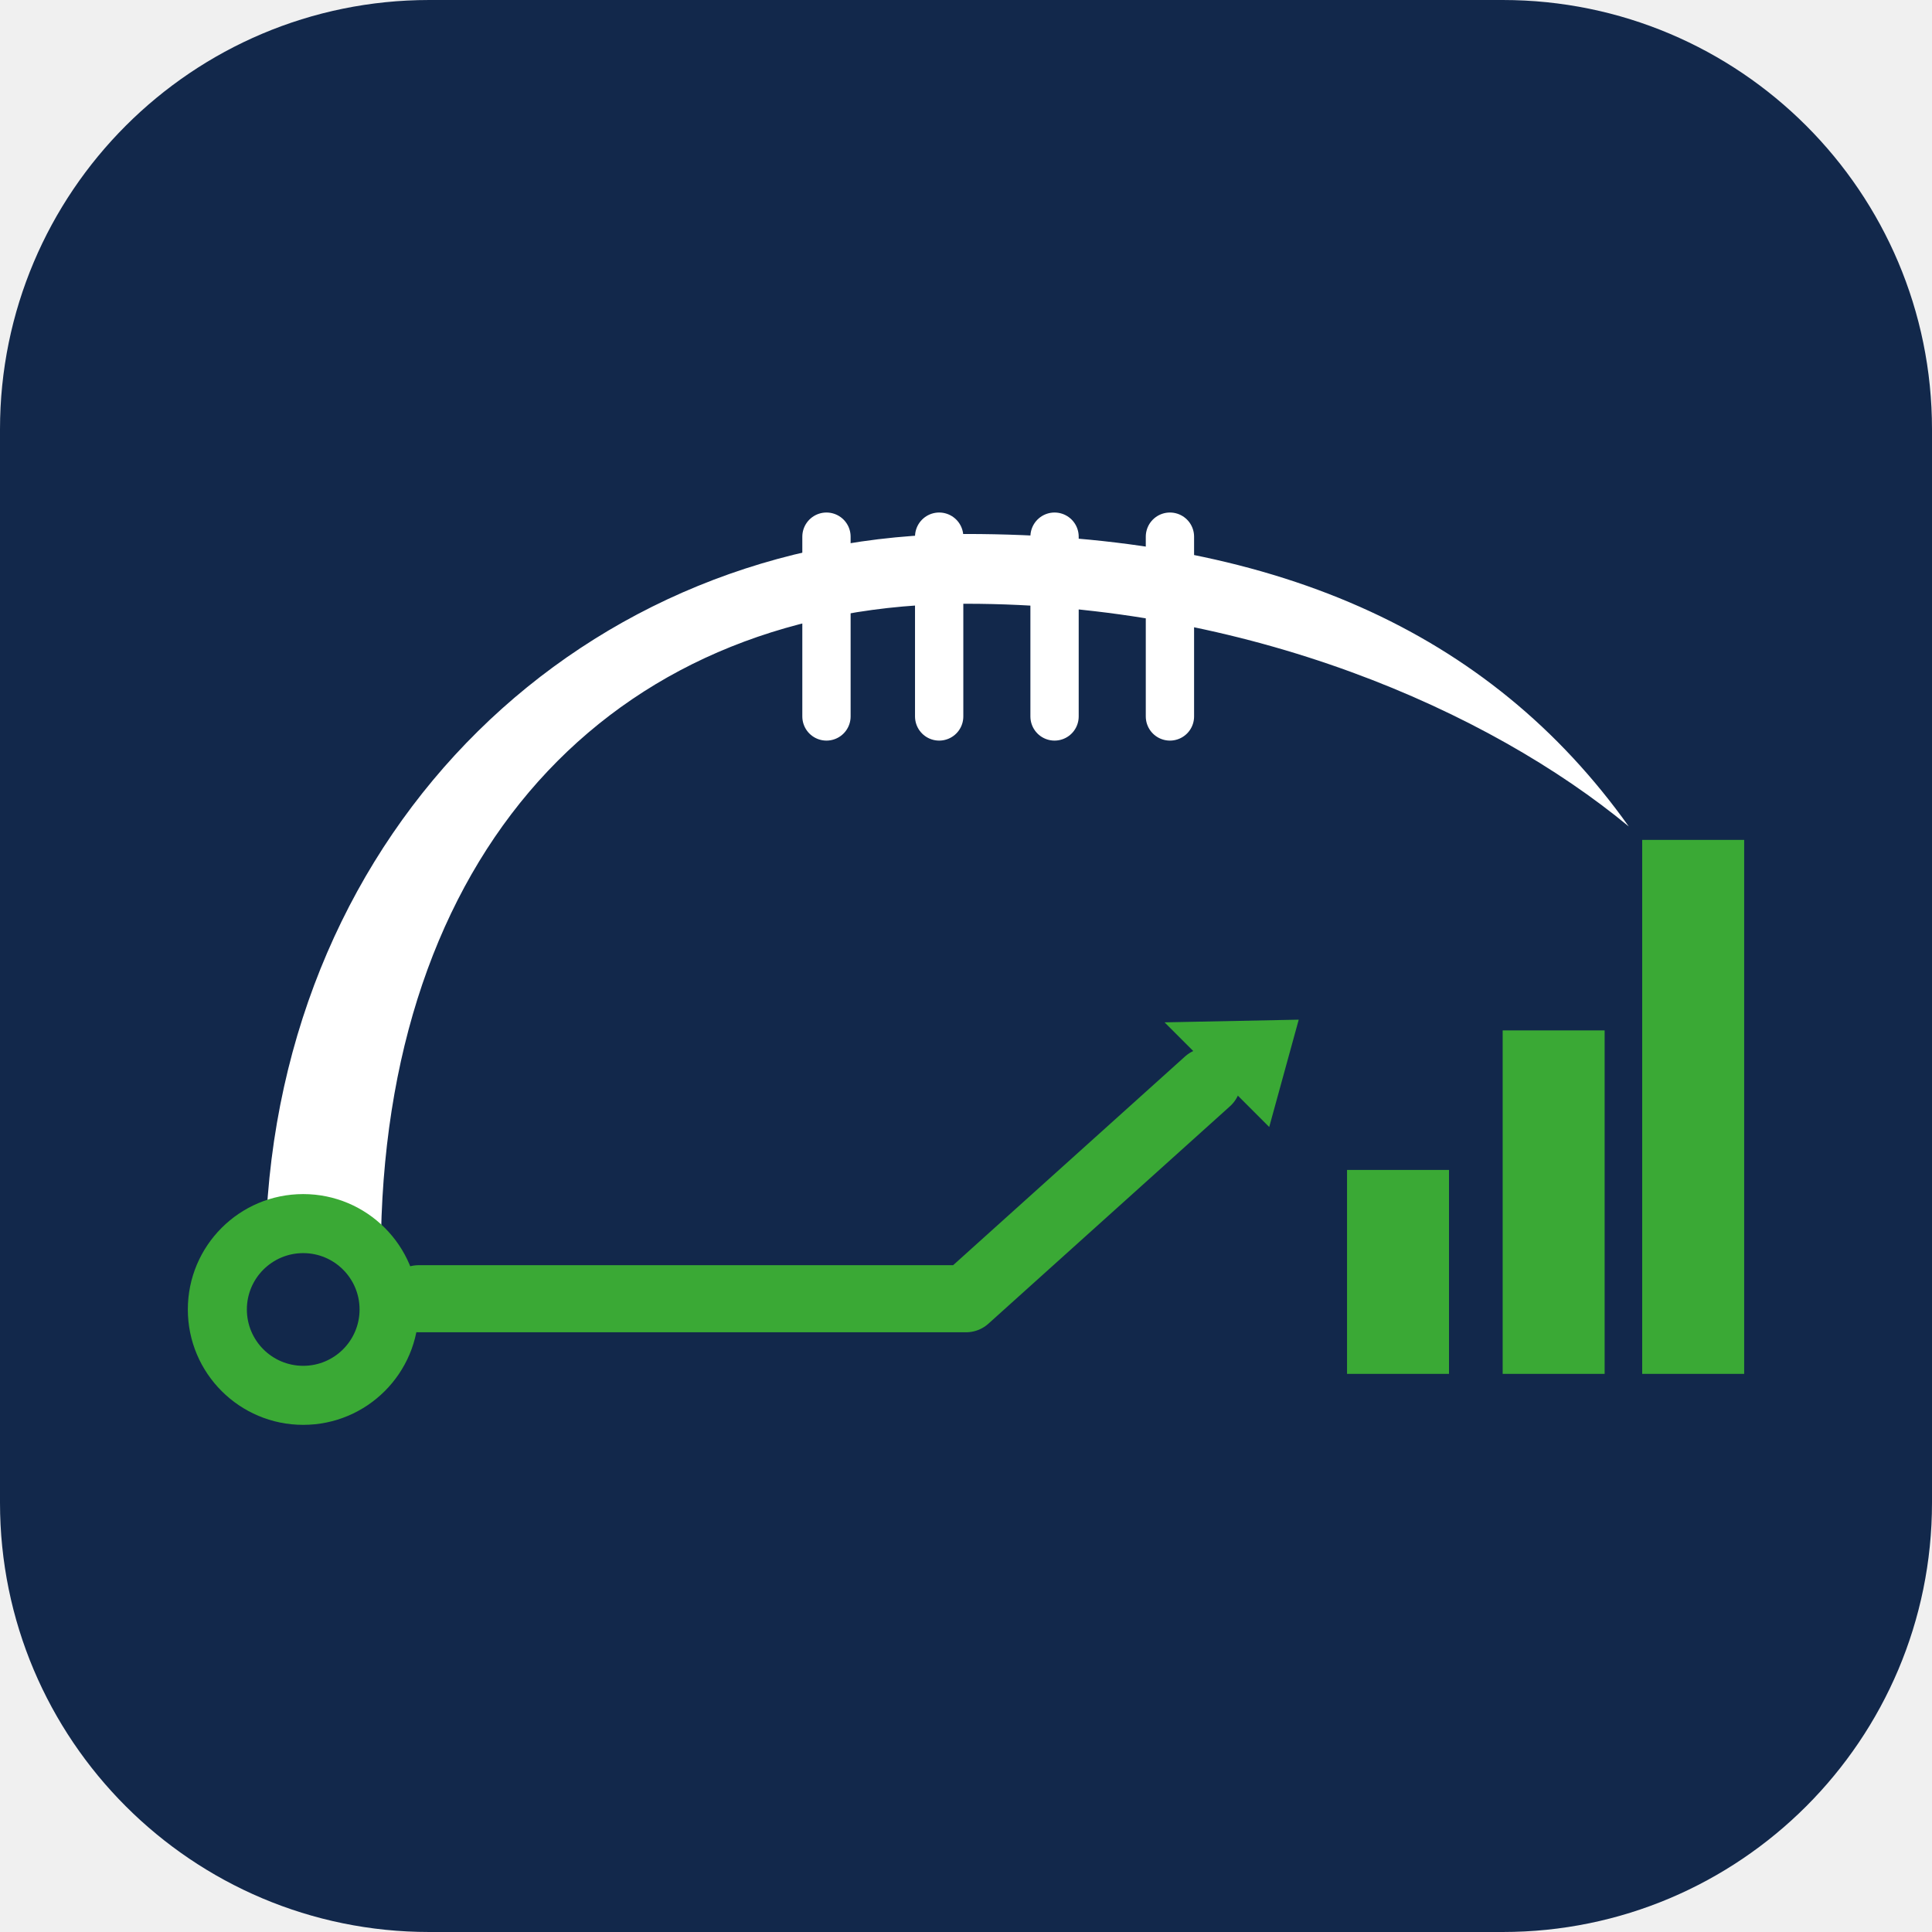
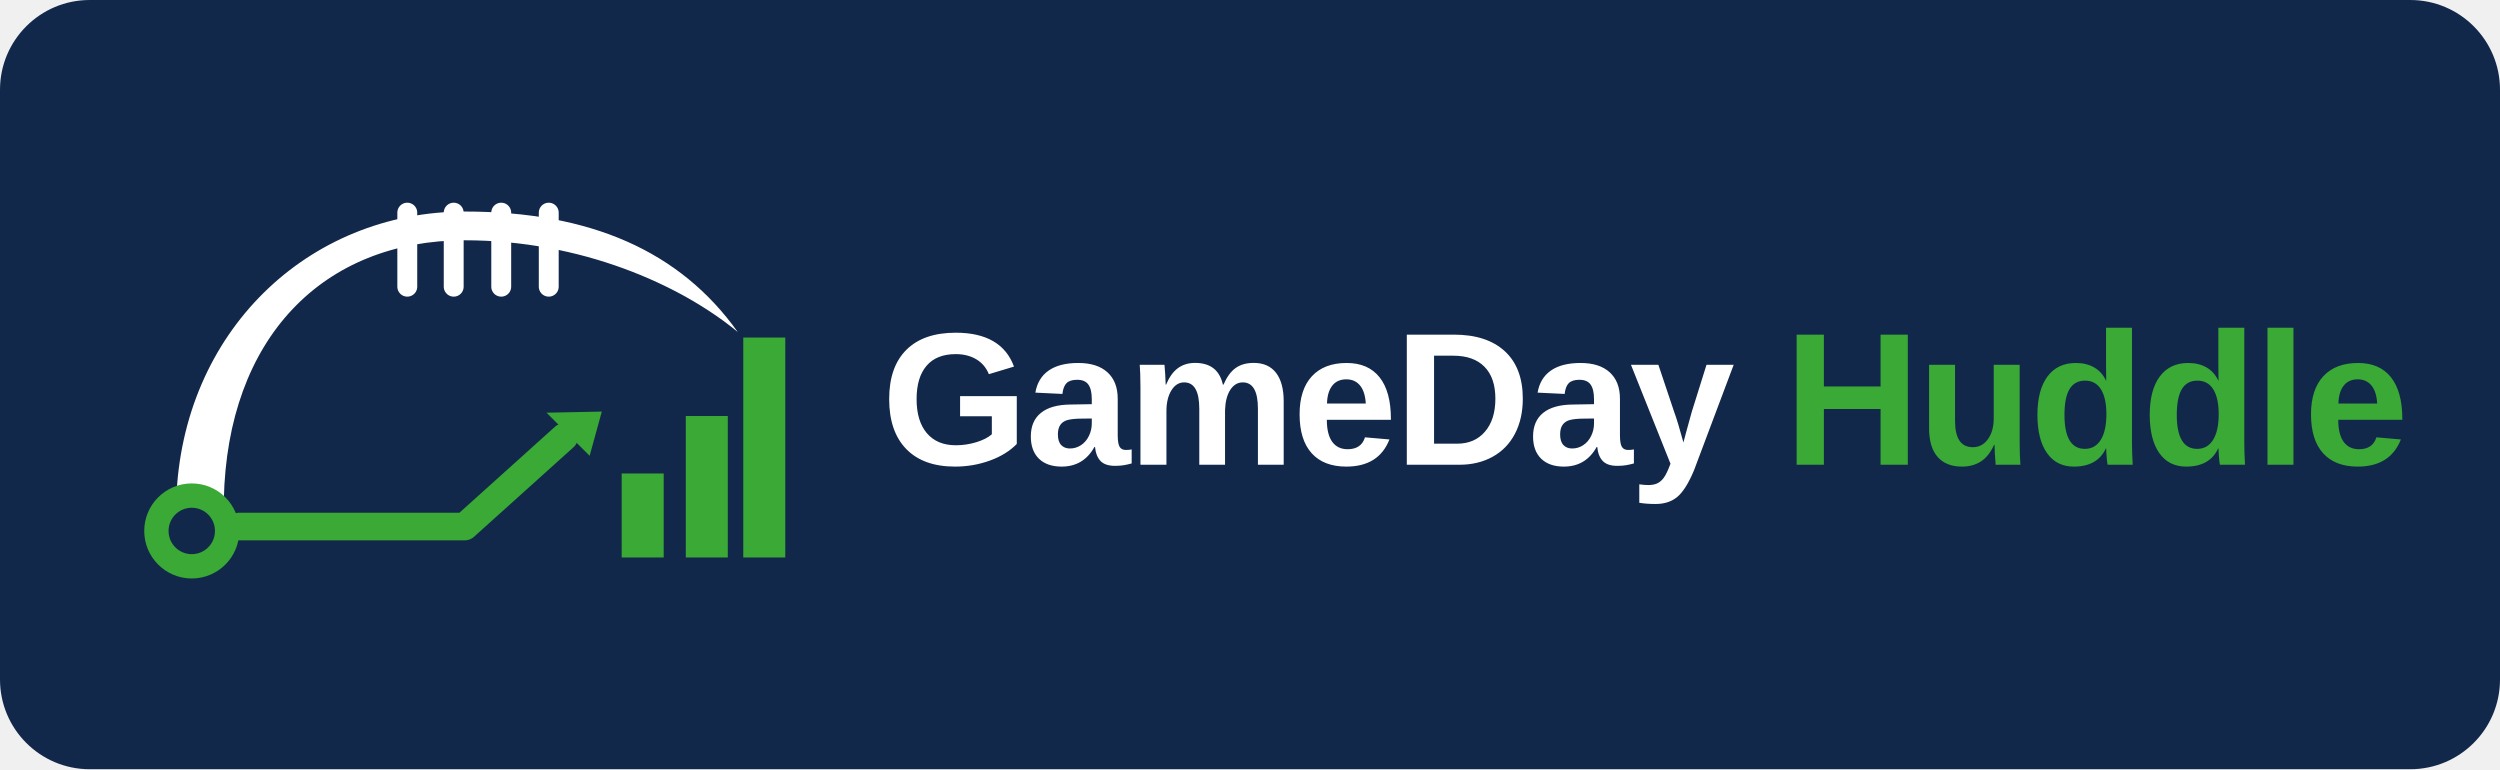
- <svg xmlns="http://www.w3.org/2000/svg" viewBox="18 18 72 72" width="512" height="512" role="img" aria-label="GameDay Huddle">
-   <rect x="18" y="18" width="72" height="72" rx="16" fill="#12284b" />
-   <path fill="#ffffff" d="M27.9,64 C28.4,48.8 39.8,37.9 54,37.9 C65.4,37.9 73.5,41.5 78.7,48.8 C73.5,44.5 64.5,40.5 54,40.5 C41.2,40.5 32.5,49.3 32.2,64 Z" />
-   <g stroke="#ffffff" stroke-width="1.8" stroke-linecap="round">
-     <path d="M48.8,38 L48.8,44.7" />
-     <path d="M53,38 L53,44.7" />
-     <path d="M57.3,38 L57.3,44.7" />
-     <path d="M61.6,38 L61.6,44.7" />
+ <svg xmlns="http://www.w3.org/2000/svg" viewBox="0 0 1560 480" width="1560" height="480" role="img" aria-label="GameDay Huddle">
+   <rect width="1560" height="480" rx="56" fill="#12284b" />
+   <g transform="translate(-82.41 -129.38) scale(6.8966)">
+     <path fill="#ffffff" d="M27.9,64 C28.4,48.8 39.8,37.9 54,37.9 C65.4,37.9 73.5,41.5 78.7,48.8 C73.5,44.5 64.5,40.5 54,40.5 C41.2,40.5 32.5,49.3 32.2,64 Z" />
+     <g stroke="#ffffff" stroke-width="1.8" stroke-linecap="round">
+       <path d="M48.8,38 L48.8,44.7" />
+       <path d="M53,38 L53,44.7" />
+       <path d="M57.3,38 L57.3,44.7" />
+       <path d="M61.6,38 L61.6,44.7" />
+     </g>
+     <path fill="#3aa935" fill-rule="evenodd" d="M29.3,62.5 a4.3,4.3 0 1,0 0,8.6 a4.3,4.3 0 1,0 0,-8.6 Z M29.3,64.7 a2.1,2.1 0 1,0 0,4.2 a2.1,2.1 0 1,0 0,-4.2 Z" />
+     <path fill="none" stroke="#3aa935" stroke-width="2.5" stroke-linecap="round" stroke-linejoin="round" d="M33.6,66.4 L54,66.4 L63,58.3" />
+     <path fill="#3aa935" d="M66.4,56 L65.3,60 L61.4,56.1 Z" />
+     <g fill="#3aa935">
+       <path d="M68.2,61.6 h3.8 v7.6 h-3.8 z" />
+       <path d="M74,56.4 h3.8 v12.8 h-3.8 z" />
+       <path d="M79.2,49.3 h3.8 v19.9 h-3.8 z" />
+     </g>
  </g>
-   <path fill="#3aa935" fill-rule="evenodd" d="M29.3,62.5 a4.3,4.3 0 1,0 0,8.6 a4.3,4.3 0 1,0 0,-8.6 Z M29.3,64.7 a2.1,2.1 0 1,0 0,4.2 a2.1,2.1 0 1,0 0,-4.2 Z" />
-   <path fill="none" stroke="#3aa935" stroke-width="2.5" stroke-linecap="round" stroke-linejoin="round" d="M33.6,66.4 L54,66.4 L63,58.3" />
-   <path fill="#3aa935" d="M66.4,56 L65.3,60 L61.4,56.1 Z" />
-   <g fill="#3aa935">
-     <path d="M68.2,61.6 h3.8 v7.6 h-3.8 z" />
-     <path d="M74,56.4 h3.8 v12.8 h-3.8 z" />
-     <path d="M79.2,49.3 h3.8 v19.9 h-3.8 z" />
-   </g>
+   <text x="550" y="290" font-family="Arial, Helvetica, sans-serif" font-size="118" font-weight="700" letter-spacing="-2" fill="#ffffff">GameDay <tspan fill="#3aa935">Huddle</tspan>
+   </text>
</svg>
